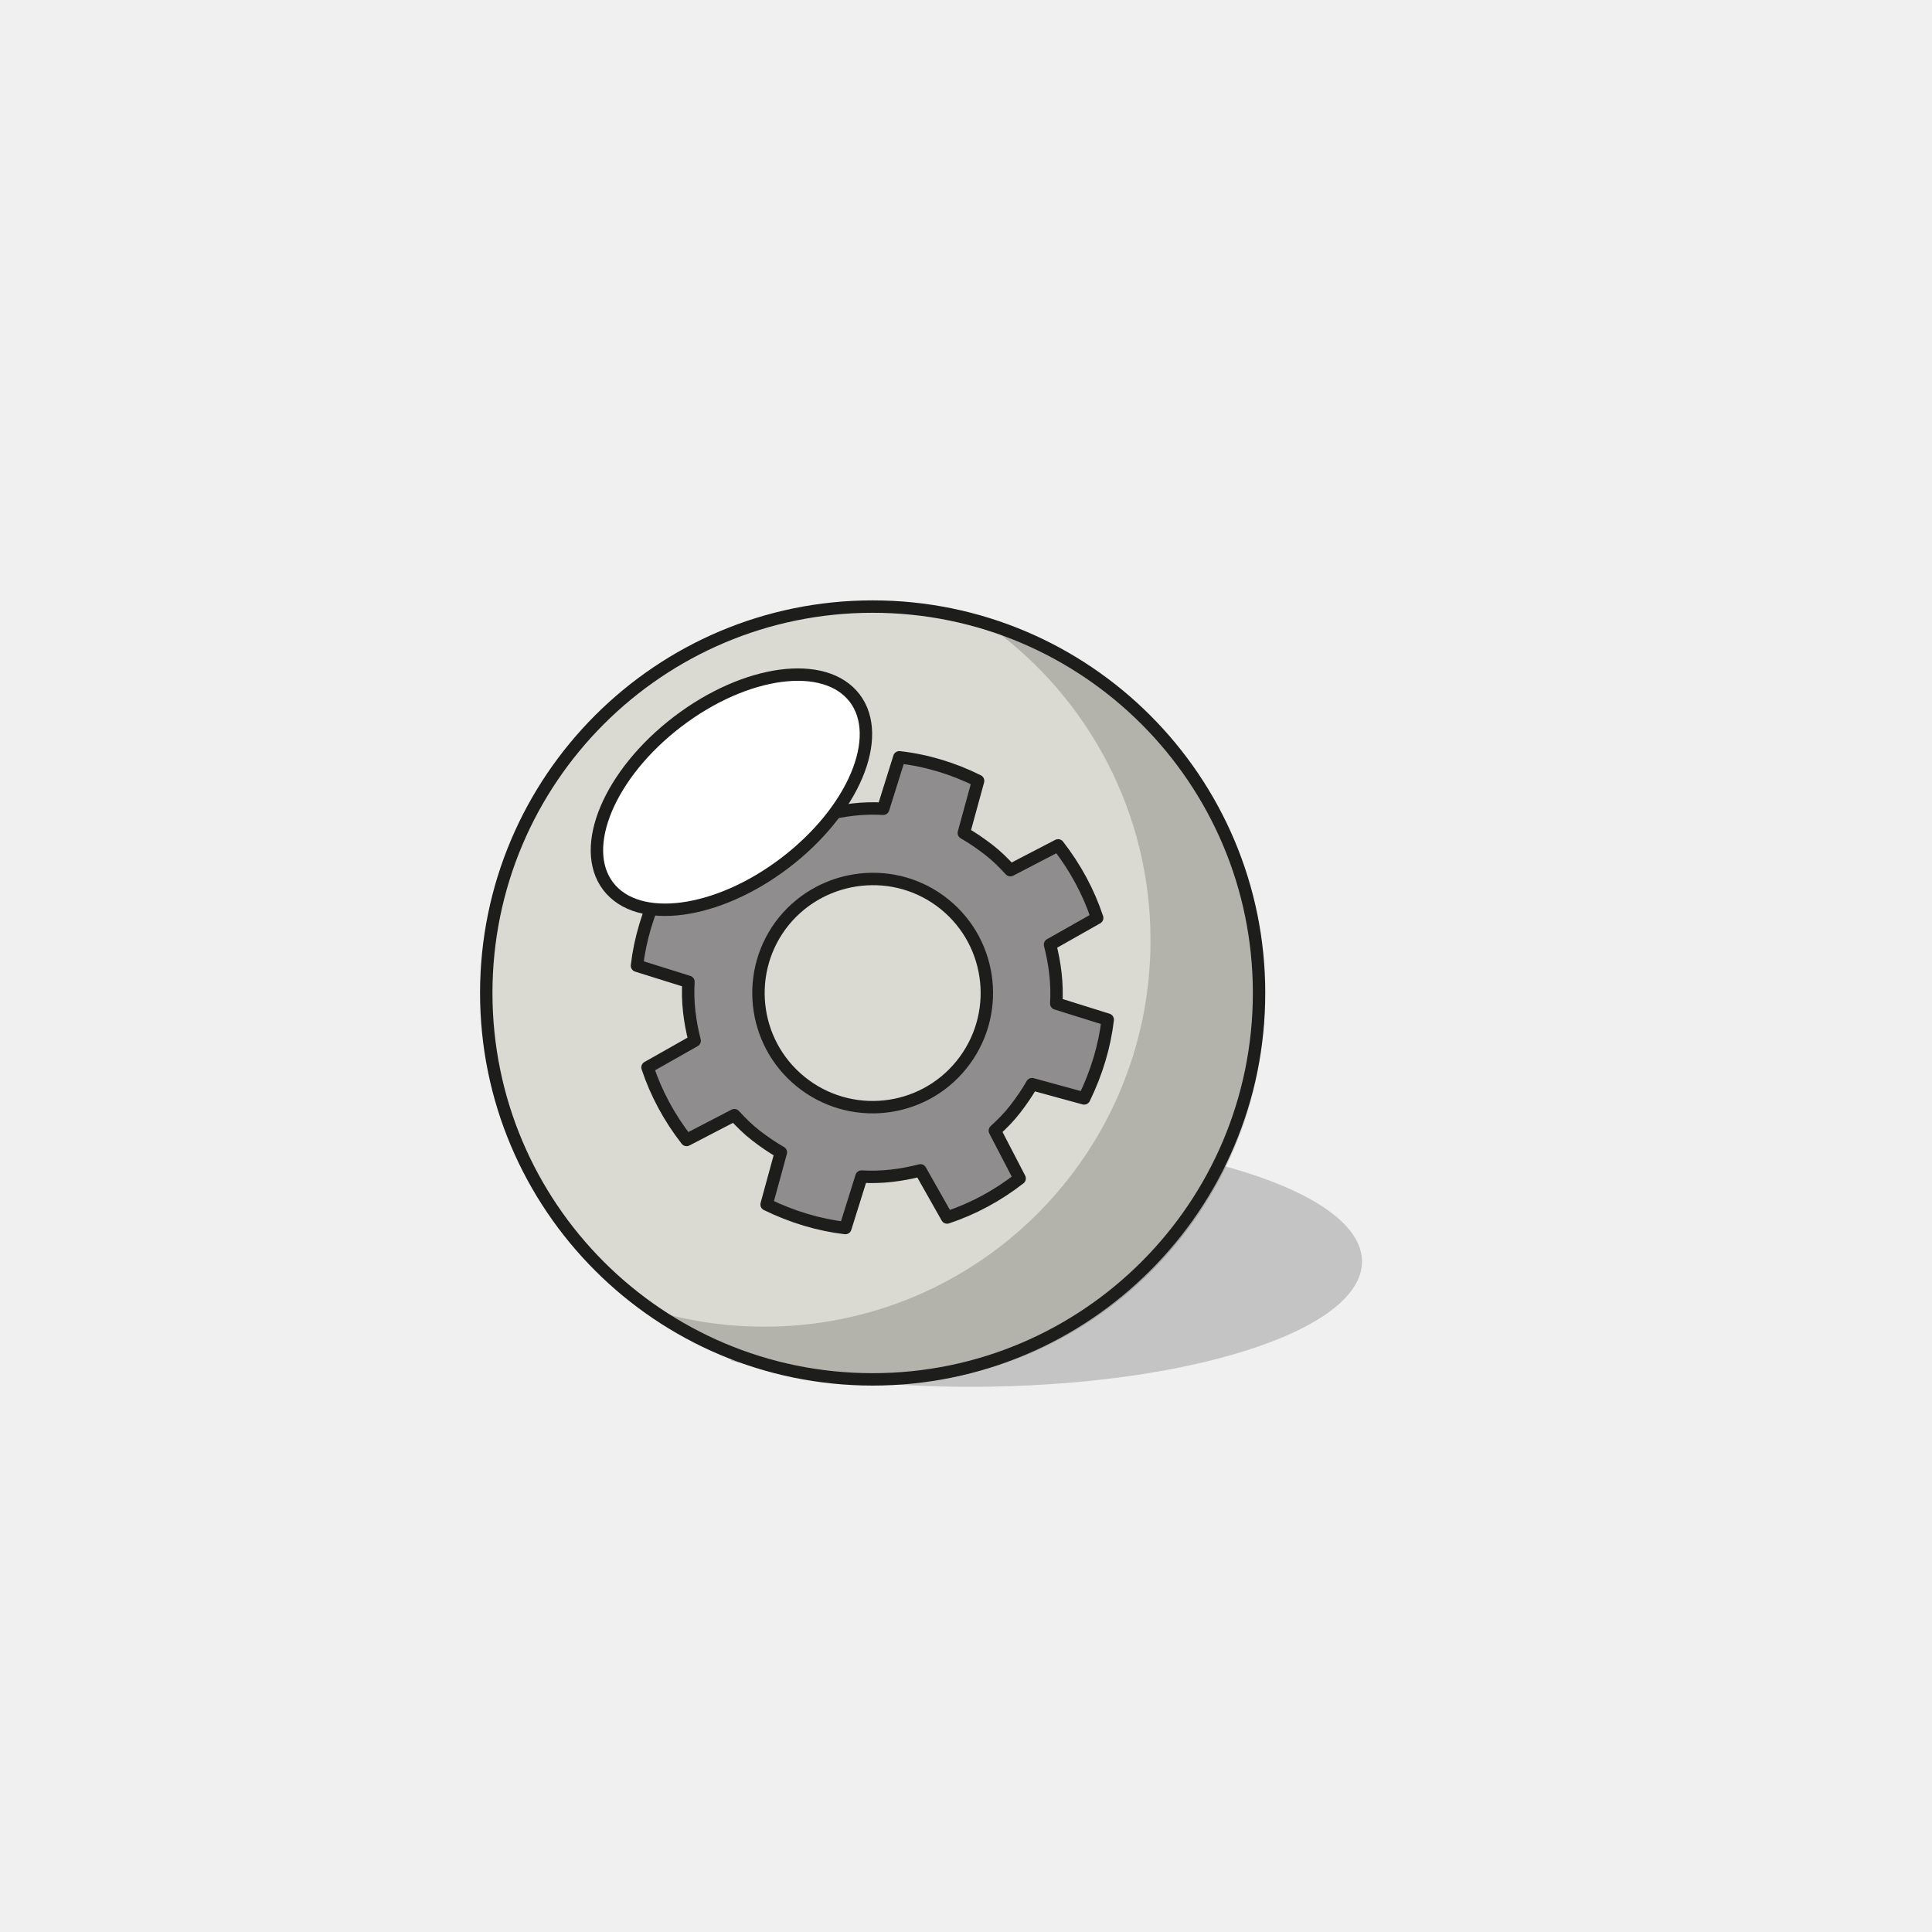
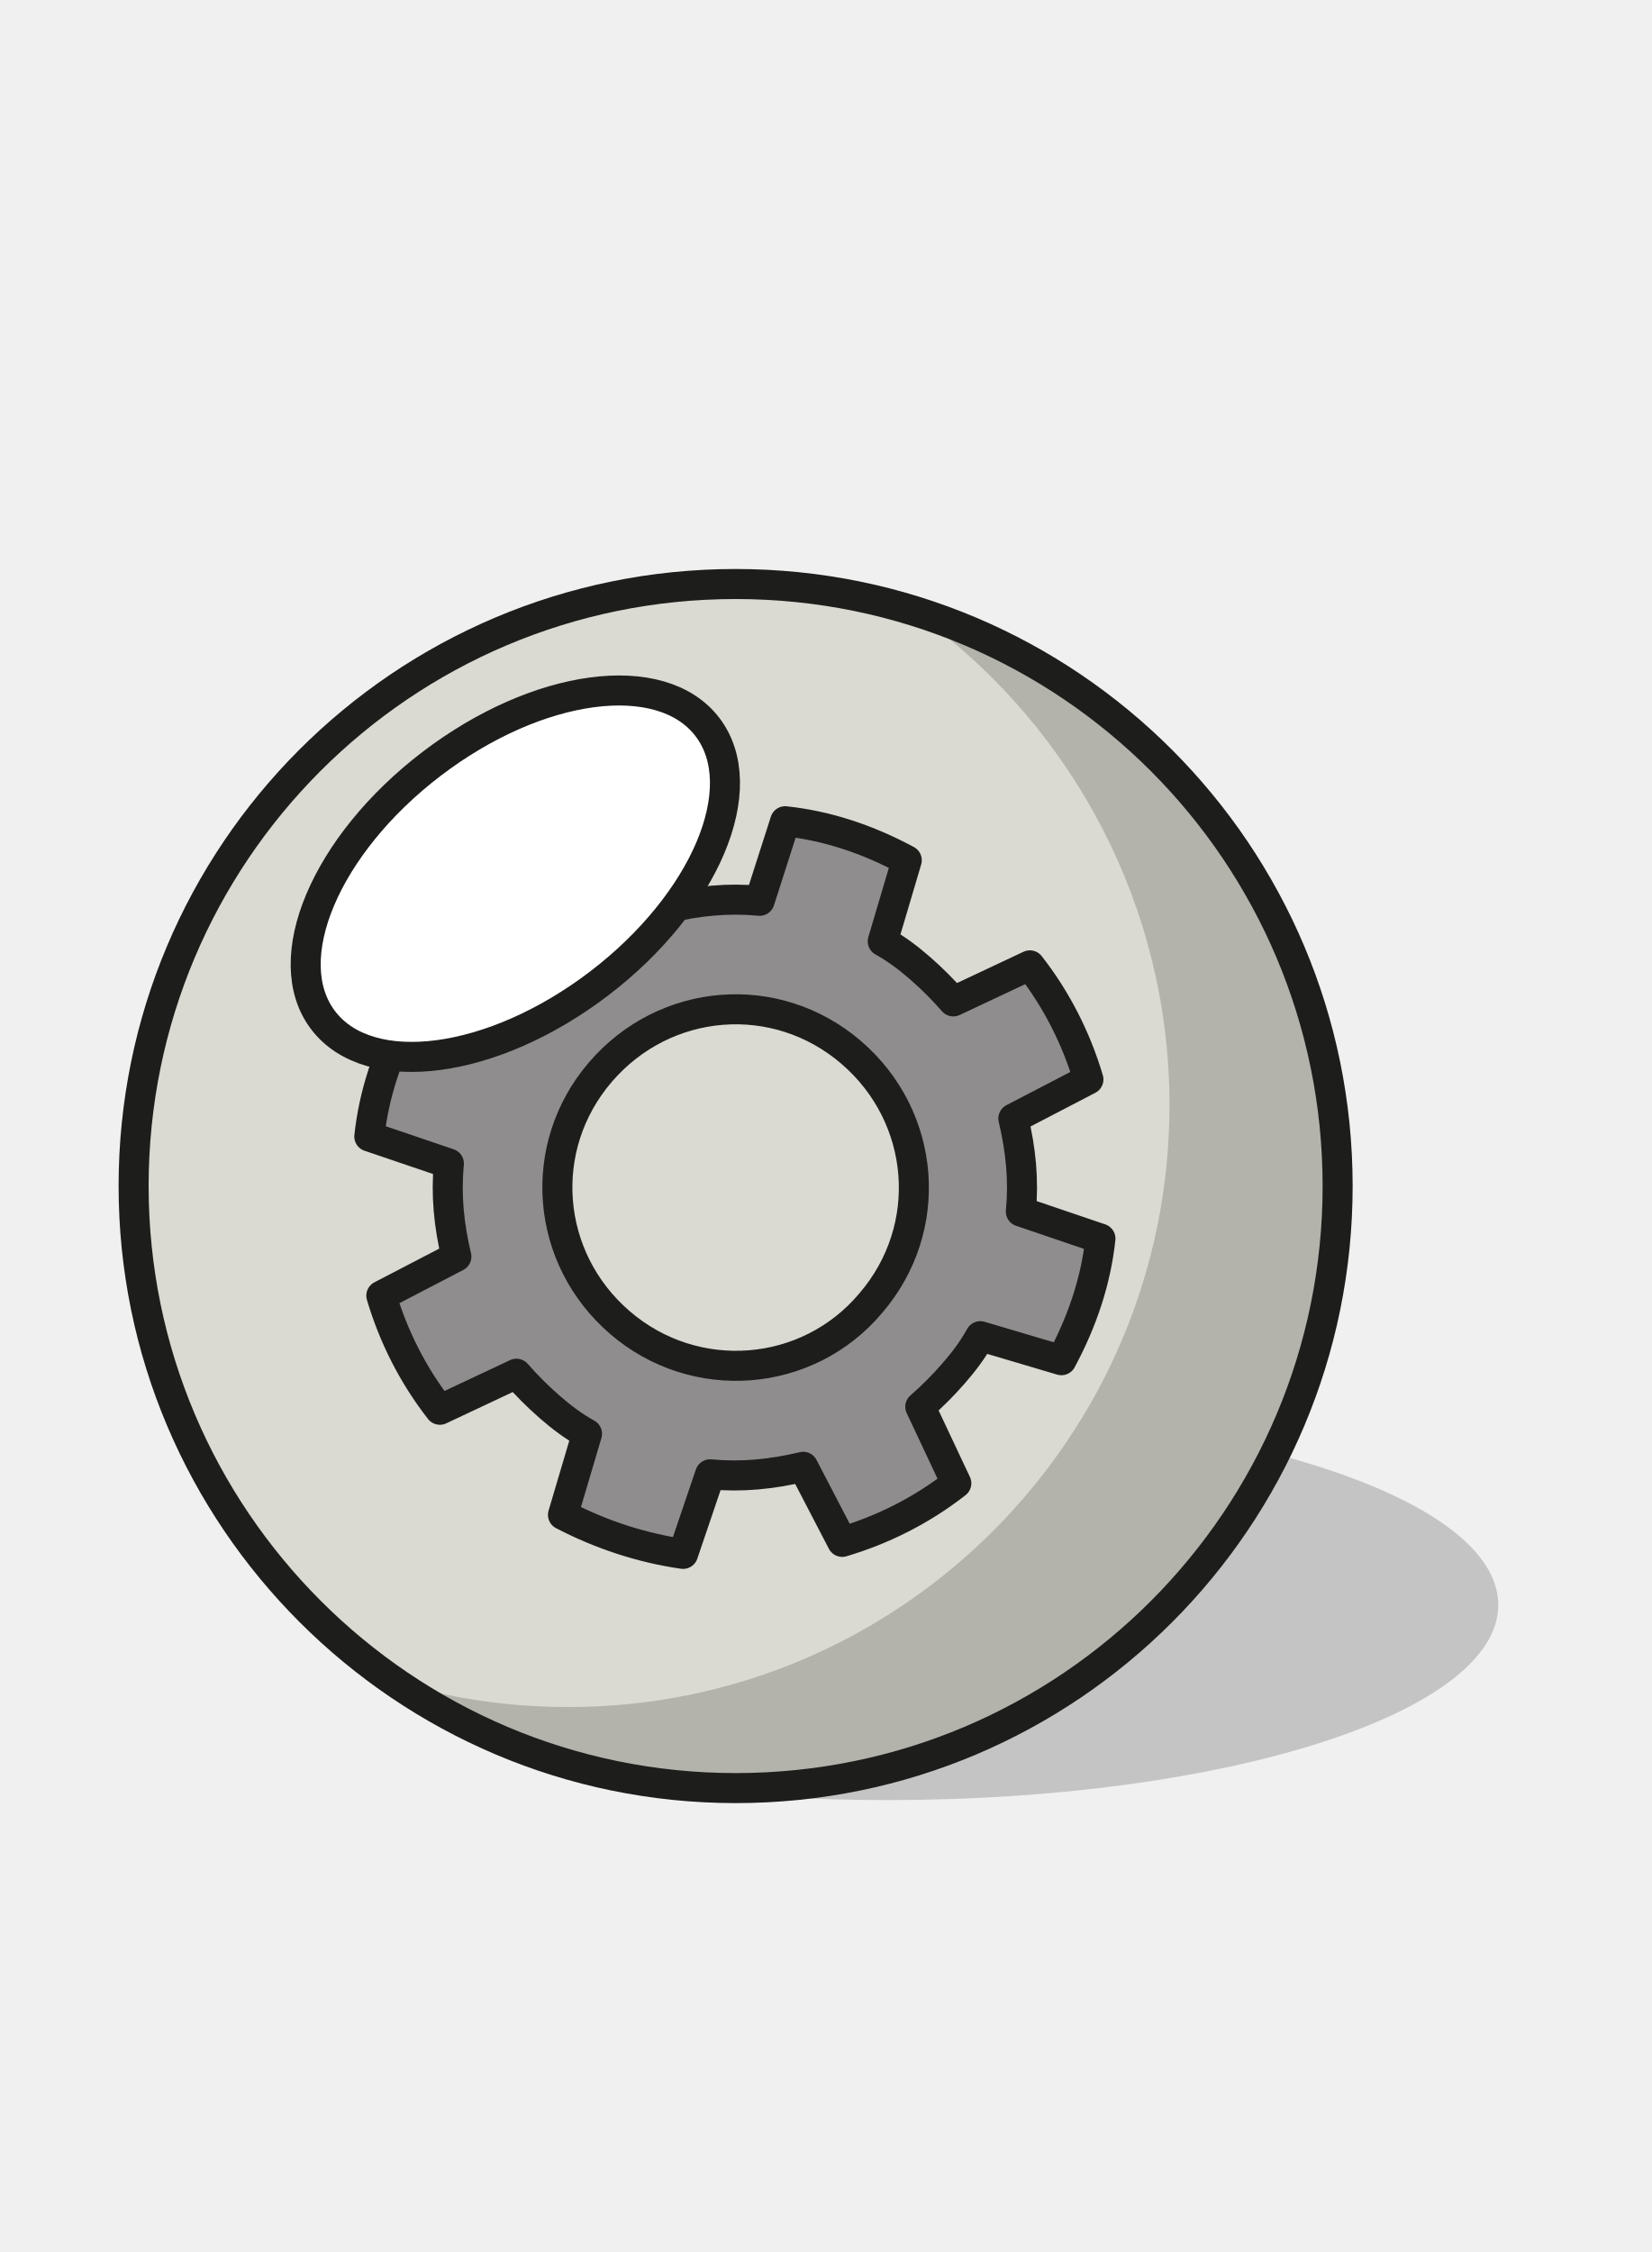
- <svg xmlns="http://www.w3.org/2000/svg" version="1.1" id="Capa_1" x="0px" y="0px" viewBox="0 0 311.5 311.5" style="enable-background:new 0 0 311.5 311.5;" xml:space="preserve">
+ <svg xmlns="http://www.w3.org/2000/svg" version="1.1" id="Capa_1" x="0px" y="0px" viewBox="0 0 110 150" style="enable-background:new 0 0 110 150;" xml:space="preserve">
  <style type="text/css">
- 	.st0{enable-background:new    ;}
- 	.st1{clip-path:url(#SVGID_2_);enable-background:new    ;}
- 	.st2{fill:#131412;}
- 	.st3{fill:#131312;}
- 	.st4{fill:#121311;}
- 	.st5{fill:#D3B63C;stroke:#1D1E1C;stroke-width:2;stroke-linecap:round;stroke-linejoin:round;stroke-miterlimit:10;}
- 	.st6{fill:#E84E42;stroke:#1D1E1C;stroke-width:2;stroke-linecap:round;stroke-linejoin:round;stroke-miterlimit:10;}
- 	.st7{fill:#1D1D1B;stroke:#1D1D1B;stroke-width:1.5;stroke-linecap:round;stroke-linejoin:round;stroke-miterlimit:10;}
- 	.st8{fill:#BBBABA;stroke:#1D1D1B;stroke-width:1.5;stroke-linecap:square;stroke-miterlimit:10;}
- 	.st9{opacity:0.2;fill:#1D1D1B;}
- 	.st10{opacity:0.21;fill:#1D1E1C;}
- 	.st11{fill:#D3B63C;stroke:#1D1E1C;stroke-width:1.5;stroke-linecap:round;stroke-linejoin:round;stroke-miterlimit:10;}
- 	.st12{fill:#FAD843;stroke:#1D1E1C;stroke-width:1.5;stroke-linecap:round;stroke-linejoin:round;stroke-miterlimit:10;}
- 	.st13{fill:#E84E42;stroke:#1D1E1C;stroke-width:1.5;stroke-linecap:round;stroke-linejoin:round;stroke-miterlimit:10;}
- 	.st14{fill:#FFFFFF;stroke:#1D1D1B;stroke-width:1.5;stroke-miterlimit:10;}
- 	.st15{fill:#FAD843;stroke:#1D1E1C;stroke-width:2;stroke-linecap:round;stroke-linejoin:round;stroke-miterlimit:10;}
- 	.st16{fill:#FFFFFF;stroke:#1D1D1B;stroke-width:2;stroke-miterlimit:10;}
- 	.st17{opacity:0.2;}
- 	.st18{fill:#1D1D1B;}
- 	.st19{fill:none;stroke:#1D1E1C;stroke-width:1.5;stroke-miterlimit:10;}
- 	.st20{fill:#1D1E1C;stroke:#1D1E1C;stroke-width:1.5;stroke-linecap:round;stroke-linejoin:round;stroke-miterlimit:10;}
- 	.st21{fill:#4AC0EE;stroke:#1D1E1C;stroke-width:1.5;stroke-linecap:round;stroke-linejoin:round;stroke-miterlimit:10;}
- 	.st22{opacity:0.21;}
- 	.st23{fill:#1D1E1C;}
- 	.st24{fill:#4AC0EE;stroke:#1D1E1C;stroke-width:2;stroke-linecap:round;stroke-linejoin:round;stroke-miterlimit:10;}
- 	.st25{fill:#FFF8F1;stroke:#1D1E1C;stroke-width:2;stroke-linecap:round;stroke-linejoin:round;stroke-miterlimit:10;}
- 	.st26{fill:#65C1BE;stroke:#000000;stroke-width:1.5;stroke-linecap:round;stroke-linejoin:round;stroke-miterlimit:10;}
- 	.st27{fill:#FFFFFF;stroke:#1D1D1B;stroke-width:1.5;stroke-linecap:round;stroke-linejoin:round;stroke-miterlimit:10;}
- 	.st28{fill:#ADADA6;stroke:#1D1D1B;stroke-width:1.5;stroke-linecap:round;stroke-linejoin:round;stroke-miterlimit:10;}
- 	.st29{fill:#8F8D8E;stroke:#1D1D1B;stroke-width:1.5;stroke-linecap:round;stroke-linejoin:round;stroke-miterlimit:10;}
- 	.st30{fill:#DADAD2;stroke:#1D1D1B;stroke-width:1.5;stroke-linecap:round;stroke-linejoin:round;stroke-miterlimit:10;}
- 	.st31{fill:#65C1BE;stroke:#000000;stroke-width:1.5;stroke-miterlimit:10;}
- 	.st32{fill:#549E9A;stroke:#000000;stroke-width:1.5;stroke-miterlimit:10;}
- 	.st33{fill:#FFFFFF;}
- 	.st34{fill:#65C1BE;stroke:#000000;stroke-width:2;stroke-miterlimit:10;}
- 	.st35{fill:#549E9A;stroke:#000000;stroke-width:2;stroke-miterlimit:10;}
- 	.st36{fill:#65C1BE;stroke:#000000;stroke-width:2;stroke-linecap:round;stroke-linejoin:round;stroke-miterlimit:10;}
- 	.st37{clip-path:url(#SVGID_4_);}
- 	.st38{fill:#DADAD2;stroke:#1D1D1B;stroke-width:1.5;stroke-miterlimit:10;}
- 	.st39{fill:#77C6C7;stroke:#1D1D1B;stroke-width:1.5;stroke-linecap:round;stroke-linejoin:round;stroke-miterlimit:10;}
- 	.st40{fill:none;stroke:#000000;stroke-width:1.5;stroke-miterlimit:10;}
- 	.st41{fill:#F0F0F0;stroke:#1D1E1C;stroke-width:1.5;stroke-miterlimit:10;}
- 	.st42{clip-path:url(#SVGID_6_);}
- 	.st43{fill:#DADAD2;stroke:#1D1D1B;stroke-width:2;stroke-miterlimit:10;}
- 	.st44{fill:none;stroke:#1D1E1C;stroke-width:2;stroke-miterlimit:10;}
- 	.st45{fill:#77C6C7;stroke:#1D1D1B;stroke-width:2;stroke-linecap:round;stroke-linejoin:round;stroke-miterlimit:10;}
- 	.st46{fill:#DADAD2;stroke:#1D1D1B;stroke-width:2;stroke-linecap:round;stroke-linejoin:round;stroke-miterlimit:10;}
- 	.st47{fill:none;stroke:#000000;stroke-width:2;stroke-miterlimit:10;}
- 	.st48{fill:#F0F0F0;stroke:#1D1E1C;stroke-width:2;stroke-miterlimit:10;}
- 	.st49{clip-path:url(#SVGID_8_);}
- 	.st50{clip-path:url(#SVGID_10_);}
- 	.st51{fill:#DBBD3E;stroke:#1D1E1C;stroke-width:1.5;stroke-miterlimit:10;}
- 	.st52{opacity:0.23;}
- 	.st53{fill:#FAD844;stroke:#1D1E1C;stroke-width:1.5;stroke-miterlimit:10;}
- 	.st54{fill:#FFFFFF;stroke:#1D1D1B;stroke-width:2;stroke-linecap:round;stroke-linejoin:round;stroke-miterlimit:10;}
- 	.st55{fill:none;stroke:#1D1D1B;stroke-width:1.5;stroke-linecap:round;stroke-linejoin:round;stroke-miterlimit:10;}
- 	.st56{fill:none;stroke:#1D1D1B;stroke-width:2;stroke-linecap:round;stroke-linejoin:round;stroke-miterlimit:10;}
- 	.st57{fill:#333333;stroke:#1D1D1B;stroke-width:1.5;stroke-linecap:square;stroke-miterlimit:10;}
- 	.st58{fill:#1D1D1B;stroke:#1D1D1B;stroke-width:2;stroke-linecap:round;stroke-linejoin:round;stroke-miterlimit:10;}
- 	.st59{fill:#BBBABA;stroke:#1D1D1B;stroke-width:2;stroke-linecap:square;stroke-miterlimit:10;}
- 	.st60{fill:#333333;stroke:#1D1D1B;stroke-width:2;stroke-linecap:square;stroke-miterlimit:10;}
+ 	.st0{fill:#1D1D1B;stroke:#1D1D1B;stroke-width:2;stroke-linecap:round;stroke-linejoin:round;stroke-miterlimit:10;}
+ 	.st1{fill:#BBBABA;stroke:#1D1D1B;stroke-width:2;stroke-linecap:square;stroke-miterlimit:10;}
+ 	.st2{fill:#FFFFFF;stroke:#1D1D1B;stroke-width:2;stroke-miterlimit:10;}
+ 	.st3{fill:#1D1D1B;}
+ 	.st4{fill:#333333;stroke:#1D1D1B;stroke-width:2;stroke-linecap:square;stroke-miterlimit:10;}
+ 	.st5{opacity:0.2;fill:#1D1D1B;}
+ 	.st6{enable-background:new    ;}
+ 	.st7{clip-path:url(#SVGID_2_);enable-background:new    ;}
+ 	.st8{fill:#131412;}
+ 	.st9{fill:#131312;}
+ 	.st10{fill:#121311;}
+ 	.st11{fill:#D3B63C;stroke:#1D1E1C;stroke-width:2;stroke-linecap:round;stroke-linejoin:round;stroke-miterlimit:10;}
+ 	.st12{fill:#E84E42;stroke:#1D1E1C;stroke-width:2;stroke-linecap:round;stroke-linejoin:round;stroke-miterlimit:10;}
+ 	.st13{fill:#1D1D1B;stroke:#1D1D1B;stroke-width:1.5;stroke-linecap:round;stroke-linejoin:round;stroke-miterlimit:10;}
+ 	.st14{fill:#BBBABA;stroke:#1D1D1B;stroke-width:1.5;stroke-linecap:square;stroke-miterlimit:10;}
+ 	.st15{opacity:0.21;fill:#1D1E1C;}
+ 	.st16{fill:#D3B63C;stroke:#1D1E1C;stroke-width:1.5;stroke-linecap:round;stroke-linejoin:round;stroke-miterlimit:10;}
+ 	.st17{fill:#FAD843;stroke:#1D1E1C;stroke-width:1.5;stroke-linecap:round;stroke-linejoin:round;stroke-miterlimit:10;}
+ 	.st18{fill:#E84E42;stroke:#1D1E1C;stroke-width:1.5;stroke-linecap:round;stroke-linejoin:round;stroke-miterlimit:10;}
+ 	.st19{fill:#FFFFFF;stroke:#1D1D1B;stroke-width:1.5;stroke-miterlimit:10;}
+ 	.st20{fill:#FAD843;stroke:#1D1E1C;stroke-width:2;stroke-linecap:round;stroke-linejoin:round;stroke-miterlimit:10;}
+ 	.st21{opacity:0.2;}
+ 	.st22{fill:none;stroke:#1D1E1C;stroke-width:1.5;stroke-miterlimit:10;}
+ 	.st23{fill:#1D1E1C;stroke:#1D1E1C;stroke-width:1.5;stroke-linecap:round;stroke-linejoin:round;stroke-miterlimit:10;}
+ 	.st24{fill:#4AC0EE;stroke:#1D1E1C;stroke-width:1.5;stroke-linecap:round;stroke-linejoin:round;stroke-miterlimit:10;}
+ 	.st25{opacity:0.21;}
+ 	.st26{fill:#1D1E1C;}
+ 	.st27{fill:#4AC0EE;stroke:#1D1E1C;stroke-width:2;stroke-linecap:round;stroke-linejoin:round;stroke-miterlimit:10;}
+ 	.st28{fill:#FFF8F1;stroke:#1D1E1C;stroke-width:2;stroke-linecap:round;stroke-linejoin:round;stroke-miterlimit:10;}
+ 	.st29{fill:#65C1BE;stroke:#000000;stroke-width:1.5;stroke-linecap:round;stroke-linejoin:round;stroke-miterlimit:10;}
+ 	.st30{fill:#FFFFFF;stroke:#1D1D1B;stroke-width:1.5;stroke-linecap:round;stroke-linejoin:round;stroke-miterlimit:10;}
+ 	.st31{fill:#ADADA6;stroke:#1D1D1B;stroke-width:1.5;stroke-linecap:round;stroke-linejoin:round;stroke-miterlimit:10;}
+ 	.st32{fill:#8F8D8E;stroke:#1D1D1B;stroke-width:1.5;stroke-linecap:round;stroke-linejoin:round;stroke-miterlimit:10;}
+ 	.st33{fill:#DADAD2;stroke:#1D1D1B;stroke-width:1.5;stroke-linecap:round;stroke-linejoin:round;stroke-miterlimit:10;}
+ 	.st34{fill:#65C1BE;stroke:#000000;stroke-width:1.5;stroke-miterlimit:10;}
+ 	.st35{fill:#549E9A;stroke:#000000;stroke-width:1.5;stroke-miterlimit:10;}
+ 	.st36{fill:#FFFFFF;}
+ 	.st37{fill:#65C1BE;stroke:#000000;stroke-width:2;stroke-miterlimit:10;}
+ 	.st38{fill:#549E9A;stroke:#000000;stroke-width:2;stroke-miterlimit:10;}
+ 	.st39{fill:#65C1BE;stroke:#000000;stroke-width:2;stroke-linecap:round;stroke-linejoin:round;stroke-miterlimit:10;}
+ 	.st40{clip-path:url(#SVGID_4_);}
+ 	.st41{fill:#DADAD2;stroke:#1D1D1B;stroke-width:1.5;stroke-miterlimit:10;}
+ 	.st42{fill:#77C6C7;stroke:#1D1D1B;stroke-width:1.5;stroke-linecap:round;stroke-linejoin:round;stroke-miterlimit:10;}
+ 	.st43{fill:none;stroke:#000000;stroke-width:1.5;stroke-miterlimit:10;}
+ 	.st44{fill:#F0F0F0;stroke:#1D1E1C;stroke-width:1.5;stroke-miterlimit:10;}
+ 	.st45{clip-path:url(#SVGID_6_);}
+ 	.st46{fill:#DADAD2;stroke:#1D1D1B;stroke-width:2;stroke-miterlimit:10;}
+ 	.st47{fill:none;stroke:#1D1E1C;stroke-width:2;stroke-miterlimit:10;}
+ 	.st48{fill:#77C6C7;stroke:#1D1D1B;stroke-width:2;stroke-linecap:round;stroke-linejoin:round;stroke-miterlimit:10;}
+ 	.st49{fill:#DADAD2;stroke:#1D1D1B;stroke-width:2;stroke-linecap:round;stroke-linejoin:round;stroke-miterlimit:10;}
+ 	.st50{fill:none;stroke:#000000;stroke-width:2;stroke-miterlimit:10;}
+ 	.st51{fill:#F0F0F0;stroke:#1D1E1C;stroke-width:2;stroke-miterlimit:10;}
+ 	.st52{clip-path:url(#SVGID_8_);}
+ 	.st53{clip-path:url(#SVGID_10_);}
+ 	.st54{fill:#DBBD3E;stroke:#1D1E1C;stroke-width:1.5;stroke-miterlimit:10;}
+ 	.st55{opacity:0.23;}
+ 	.st56{fill:#FAD844;stroke:#1D1E1C;stroke-width:1.5;stroke-miterlimit:10;}
+ 	.st57{fill:#FFFFFF;stroke:#1D1D1B;stroke-width:2;stroke-linecap:round;stroke-linejoin:round;stroke-miterlimit:10;}
+ 	.st58{fill:none;stroke:#1D1D1B;stroke-width:1.5;stroke-linecap:round;stroke-linejoin:round;stroke-miterlimit:10;}
+ 	.st59{fill:none;stroke:#1D1D1B;stroke-width:2;stroke-linecap:round;stroke-linejoin:round;stroke-miterlimit:10;}
+ 	.st60{fill:#333333;stroke:#1D1D1B;stroke-width:1.5;stroke-linecap:square;stroke-miterlimit:10;}
	.st61{fill:#FFFFFF;stroke:#1D1D1B;stroke-width:1.55;stroke-miterlimit:10;}
	.st62{fill:#DBBD3E;stroke:#1D1E1C;stroke-width:2;stroke-miterlimit:10;}
	.st63{fill:#FAD844;stroke:#1D1E1C;stroke-width:2;stroke-miterlimit:10;}
	.st64{fill:none;stroke:#1D1E1C;stroke-width:1.5;stroke-linecap:round;stroke-linejoin:round;stroke-miterlimit:10;}
	.st65{fill:none;stroke:#1D1E1C;stroke-width:2;stroke-linecap:round;stroke-linejoin:round;stroke-miterlimit:10;}
	.st66{fill:url(#);}
	.st67{fill:#FFFFFF;stroke:#1D1E1C;stroke-width:1.5;stroke-linecap:round;stroke-linejoin:round;stroke-miterlimit:10;}
	.st68{fill:#CC413A;stroke:#1D1E1C;stroke-width:1.5;stroke-linecap:round;stroke-linejoin:round;stroke-miterlimit:10;}
	.st69{opacity:0.26;fill:#1D1E1C;}
	.st70{fill:#EEEEEE;stroke:#1D1E1C;stroke-width:1.5;stroke-miterlimit:10;}
	.st71{fill:#1D1E1C;stroke:#1D1E1C;stroke-width:1.5;stroke-miterlimit:10;}
	.st72{fill:#C1C1BF;stroke:#1D1D1B;stroke-width:1.5;stroke-linecap:round;stroke-linejoin:round;stroke-miterlimit:10;}
	.st73{fill:#AFAFA8;stroke:#1D1D1B;stroke-width:1.5;stroke-linecap:round;stroke-linejoin:round;stroke-miterlimit:10;}
	.st74{fill:#C1C1BF;}
	.st75{fill:#1D1E1C;stroke:#1D1E1C;stroke-width:2;stroke-linecap:round;stroke-linejoin:round;stroke-miterlimit:10;}
	.st76{fill:#549E9A;stroke:#000000;stroke-width:2;stroke-linecap:round;stroke-linejoin:round;stroke-miterlimit:10;}
	.st77{fill:#ADADA6;stroke:#1D1D1B;stroke-width:2;stroke-linecap:round;stroke-linejoin:round;stroke-miterlimit:10;}
	.st78{fill:#8F8D8E;stroke:#1D1D1B;stroke-width:2;stroke-linecap:round;stroke-linejoin:round;stroke-miterlimit:10;}
	.st79{clip-path:url(#SVGID_12_);enable-background:new    ;}
	.st80{fill:#0F0F0E;}
	.st81{clip-path:url(#SVGID_14_);enable-background:new    ;}
	.st82{fill:#111110;}
	.st83{fill:#10100F;}
	.st84{fill:#484747;}
	.st85{clip-path:url(#SVGID_16_);enable-background:new    ;}
	.st86{fill:#4A494A;}
	.st87{fill:#151513;}
	.st88{clip-path:url(#SVGID_18_);enable-background:new    ;}
	.st89{fill:#121211;}
	.st90{fill:#131311;}
	.st91{clip-path:url(#SVGID_20_);enable-background:new    ;}
	.st92{clip-path:url(#SVGID_22_);enable-background:new    ;}
	.st93{clip-path:url(#SVGID_24_);enable-background:new    ;}
	.st94{fill:#656465;}
	.st95{clip-path:url(#SVGID_26_);enable-background:new    ;}
	.st96{fill:#595758;}
	.st97{fill:#5C5A5B;}
	.st98{fill:#5E5D5E;}
	.st99{clip-path:url(#SVGID_28_);enable-background:new    ;}
	.st100{fill:#565555;}
	.st101{fill:#535252;}
	.st102{fill:#504F50;}
	.st103{fill:#4D4C4D;}
	.st104{clip-path:url(#SVGID_30_);enable-background:new    ;}
	.st105{clip-path:url(#SVGID_32_);enable-background:new    ;}
	.st106{clip-path:url(#SVGID_34_);enable-background:new    ;}
	.st107{clip-path:url(#SVGID_36_);enable-background:new    ;}
	.st108{fill:#484748;}
	.st109{clip-path:url(#SVGID_38_);enable-background:new    ;}
	.st110{clip-path:url(#SVGID_40_);enable-background:new    ;}
	.st111{clip-path:url(#SVGID_42_);enable-background:new    ;}
	.st112{clip-path:url(#SVGID_44_);enable-background:new    ;}
	.st113{clip-path:url(#SVGID_46_);enable-background:new    ;}
	.st114{clip-path:url(#SVGID_48_);enable-background:new    ;}
	.st115{clip-path:url(#SVGID_50_);enable-background:new    ;}
	.st116{clip-path:url(#SVGID_52_);enable-background:new    ;}
	.st117{clip-path:url(#SVGID_54_);enable-background:new    ;}
	.st118{clip-path:url(#SVGID_56_);enable-background:new    ;}
	.st119{clip-path:url(#SVGID_58_);enable-background:new    ;}
	.st120{clip-path:url(#SVGID_60_);enable-background:new    ;}
	.st121{clip-path:url(#SVGID_62_);enable-background:new    ;}
	.st122{clip-path:url(#SVGID_64_);enable-background:new    ;}
	.st123{clip-path:url(#SVGID_66_);enable-background:new    ;}
	.st124{clip-path:url(#SVGID_68_);enable-background:new    ;}
	.st125{fill:#595859;}
	.st126{clip-path:url(#SVGID_70_);enable-background:new    ;}
	.st127{clip-path:url(#SVGID_72_);enable-background:new    ;}
	.st128{clip-path:url(#SVGID_74_);enable-background:new    ;}
	.st129{fill:#585758;}
	.st130{clip-path:url(#SVGID_76_);enable-background:new    ;}
	.st131{clip-path:url(#SVGID_78_);enable-background:new    ;}
	.st132{clip-path:url(#SVGID_80_);enable-background:new    ;}
	.st133{clip-path:url(#SVGID_82_);enable-background:new    ;}
	.st134{clip-path:url(#SVGID_84_);enable-background:new    ;}
	.st135{clip-path:url(#SVGID_86_);enable-background:new    ;}
	.st136{clip-path:url(#SVGID_88_);enable-background:new    ;}
	.st137{clip-path:url(#SVGID_90_);enable-background:new    ;}
	.st138{clip-path:url(#SVGID_92_);enable-background:new    ;}
	.st139{clip-path:url(#SVGID_94_);enable-background:new    ;}
	.st140{clip-path:url(#SVGID_96_);enable-background:new    ;}
	.st141{clip-path:url(#SVGID_98_);enable-background:new    ;}
	.st142{clip-path:url(#SVGID_100_);enable-background:new    ;}
	.st143{clip-path:url(#SVGID_102_);enable-background:new    ;}
	.st144{clip-path:url(#SVGID_104_);enable-background:new    ;}
	.st145{clip-path:url(#SVGID_106_);enable-background:new    ;}
	.st146{fill:#7D7B7C;}
	.st147{fill:#191918;}
	.st148{clip-path:url(#SVGID_108_);enable-background:new    ;}
	.st149{clip-path:url(#SVGID_110_);enable-background:new    ;}
	.st150{clip-path:url(#SVGID_112_);enable-background:new    ;}
	.st151{clip-path:url(#SVGID_114_);enable-background:new    ;}
	.st152{clip-path:url(#SVGID_116_);enable-background:new    ;}
	.st153{clip-path:url(#SVGID_118_);enable-background:new    ;}
	.st154{clip-path:url(#SVGID_120_);enable-background:new    ;}
	.st155{clip-path:url(#SVGID_122_);enable-background:new    ;}
	.st156{clip-path:url(#SVGID_124_);enable-background:new    ;}
	.st157{clip-path:url(#SVGID_126_);enable-background:new    ;}
	.st158{clip-path:url(#SVGID_128_);enable-background:new    ;}
	.st159{clip-path:url(#SVGID_130_);enable-background:new    ;}
	.st160{fill:#FFFFFF;stroke:#1D1D1B;stroke-width:2;stroke-linecap:round;stroke-miterlimit:10;}
+ 	.st161{fill:#FFF8F1;}
+ 	.st162{fill:#D3B63C;}
+ 	.st163{fill:#FAD843;}
</style>
  <g>
-     <path class="st10" d="M156.4,183.2c-14.5,0-27.8,1.6-38.5,4.2v32c10.7,2.6,24,4.2,38.5,4.2c34.9,0,63.2-9,63.2-20.2   S191.3,183.2,156.4,183.2z" />
+     <path class="st15" d="M59.1,93.9c-9.3,0-17.9,1-24.8,2.7v20.6c6.9,1.7,15.5,2.7,24.8,2.7c22.5,0,40.7-5.8,40.7-13   C99.8,99.7,81.6,93.9,59.1,93.9z" />
    <g>
      <g>
        <g>
-           <path class="st46" d="M140.7,97.8c-34.4,0-62.3,27.9-62.3,62.3s27.9,62.3,62.3,62.3c34.4,0,62.3-27.9,62.3-62.3      S175.1,97.8,140.7,97.8z" />
-           <g class="st22">
-             <path class="st23" d="M185.5,151.6c0-20.6-10-38.9-25.5-50.3c25.4,7.9,43.9,31.6,43.9,59.6c0,34.4-27.9,62.3-62.3,62.3       c-13.8,0-26.5-4.5-36.9-12.1c5.8,1.8,12,2.8,18.4,2.8C157.6,214,185.5,186.1,185.5,151.6z" />
+           <path class="st49" d="M49,38.9c-22.2,0-40.1,18-40.1,40.1s18,40.1,40.1,40.1c22.2,0,40.1-18,40.1-40.1S71.2,38.9,49,38.9z" />
+           <g class="st25">
+             <path class="st26" d="M77.9,73.6c0-13.3-6.5-25.1-16.4-32.4c16.4,5.1,28.3,20.3,28.3,38.4c0,22.2-18,40.1-40.1,40.1       c-8.9,0-17.1-2.9-23.7-7.8c3.8,1.2,7.7,1.8,11.9,1.8C59.9,113.7,77.9,95.8,77.9,73.6z" />
          </g>
        </g>
      </g>
    </g>
  </g>
  <g>
    <g>
      <g>
        <g>
-           <path class="st78" d="M145,122.1l-2.6,8.3c-3.2-0.2-6.4,0.2-9.5,1l-4.3-7.6c-4.2,1.4-8.1,3.5-11.7,6.3l4,7.7      c-1.2,1.1-2.3,2.2-3.3,3.5c-1,1.3-1.9,2.6-2.7,4l-8.4-2.3c-2,4.1-3.3,8.4-3.8,12.7l8.3,2.6c-0.2,3.2,0.2,6.4,1,9.5l-7.6,4.3      c1.4,4.2,3.5,8.1,6.3,11.7l7.7-4c1.1,1.2,2.2,2.3,3.5,3.3c1.3,1,2.6,1.9,4,2.7l-2.3,8.4c4.1,2,8.4,3.3,12.7,3.8l2.6-8.3      c3.2,0.2,6.4-0.2,9.5-1l4.3,7.6c4.2-1.4,8.1-3.5,11.7-6.3l-4-7.7c1.2-1.1,2.3-2.2,3.3-3.5c1-1.3,1.9-2.6,2.7-4l8.4,2.3      c2-4.1,3.3-8.4,3.8-12.7l-8.3-2.6c0.2-3.2-0.2-6.4-1-9.5l7.6-4.3c-1.4-4.2-3.5-8.1-6.3-11.7l-7.7,4c-1.1-1.2-2.2-2.3-3.5-3.3      c-1.3-1-2.6-1.9-4-2.7l2.3-8.4C153.7,123.9,149.4,122.6,145,122.1z M152.3,145.8c7.9,6.4,9.1,18,2.7,25.9      c-6.4,7.9-18,9.1-25.9,2.7c-7.9-6.4-9.1-18-2.7-25.9C132.8,140.7,144.4,139.4,152.3,145.8z" />
+           <g>
+             <path class="st78" d="M45.5,103.5l1.8-5.3c2.1,0.2,4.1,0,6.2-0.5l2.6,5c2.7-0.8,5.3-2.1,7.6-3.9l-2.4-5.1       c0.8-0.7,1.5-1.4,2.2-2.2c0.7-0.8,1.3-1.6,1.8-2.5l5.4,1.6c1.4-2.6,2.3-5.3,2.6-8.1l-5.3-1.8c0.2-2.1,0-4.1-0.5-6.2l5-2.6       c-0.8-2.7-2.1-5.3-3.9-7.6l-5.1,2.4c-0.7-0.8-1.4-1.5-2.2-2.2c-0.8-0.7-1.6-1.3-2.5-1.8l1.6-5.4c-2.6-1.4-5.3-2.3-8.1-2.6       L50.6,60c-2.1-0.2-4.1,0-6.2,0.5l-2.6-5c-2.7,0.8-5.3,2.1-7.6,3.9l2.4,5.1c-0.8,0.7-1.5,1.4-2.2,2.2c-0.7,0.8-1.3,1.6-1.8,2.5       l-5.4-1.6c-1.4,2.6-2.3,5.3-2.6,8.1l5.3,1.8c-0.2,2.1,0,4.1,0.5,6.2l-5,2.6c0.8,2.7,2.1,5.3,3.9,7.6l5.1-2.4       c0.7,0.8,1.4,1.5,2.2,2.2c0.8,0.7,1.6,1.3,2.5,1.8l-1.6,5.4C40,102.2,42.7,103.1,45.5,103.5z M41.3,88.1       c-5-4.3-5.6-11.7-1.3-16.7c4.3-5,11.7-5.6,16.7-1.3c5,4.3,5.6,11.7,1.3,16.7C53.8,91.8,46.3,92.4,41.3,88.1z" />
+           </g>
        </g>
      </g>
    </g>
  </g>
-   <ellipse transform="matrix(0.6068 0.7948 -0.7948 0.6068 147.8845 -43.4691)" class="st16" cx="117.9" cy="127.7" rx="14.3" ry="25" />
+   <ellipse transform="matrix(0.6068 0.7948 -0.7948 0.6068 59.7701 -4.3825)" class="st2" cx="34.3" cy="58.2" rx="9.2" ry="16.1" />
</svg>
